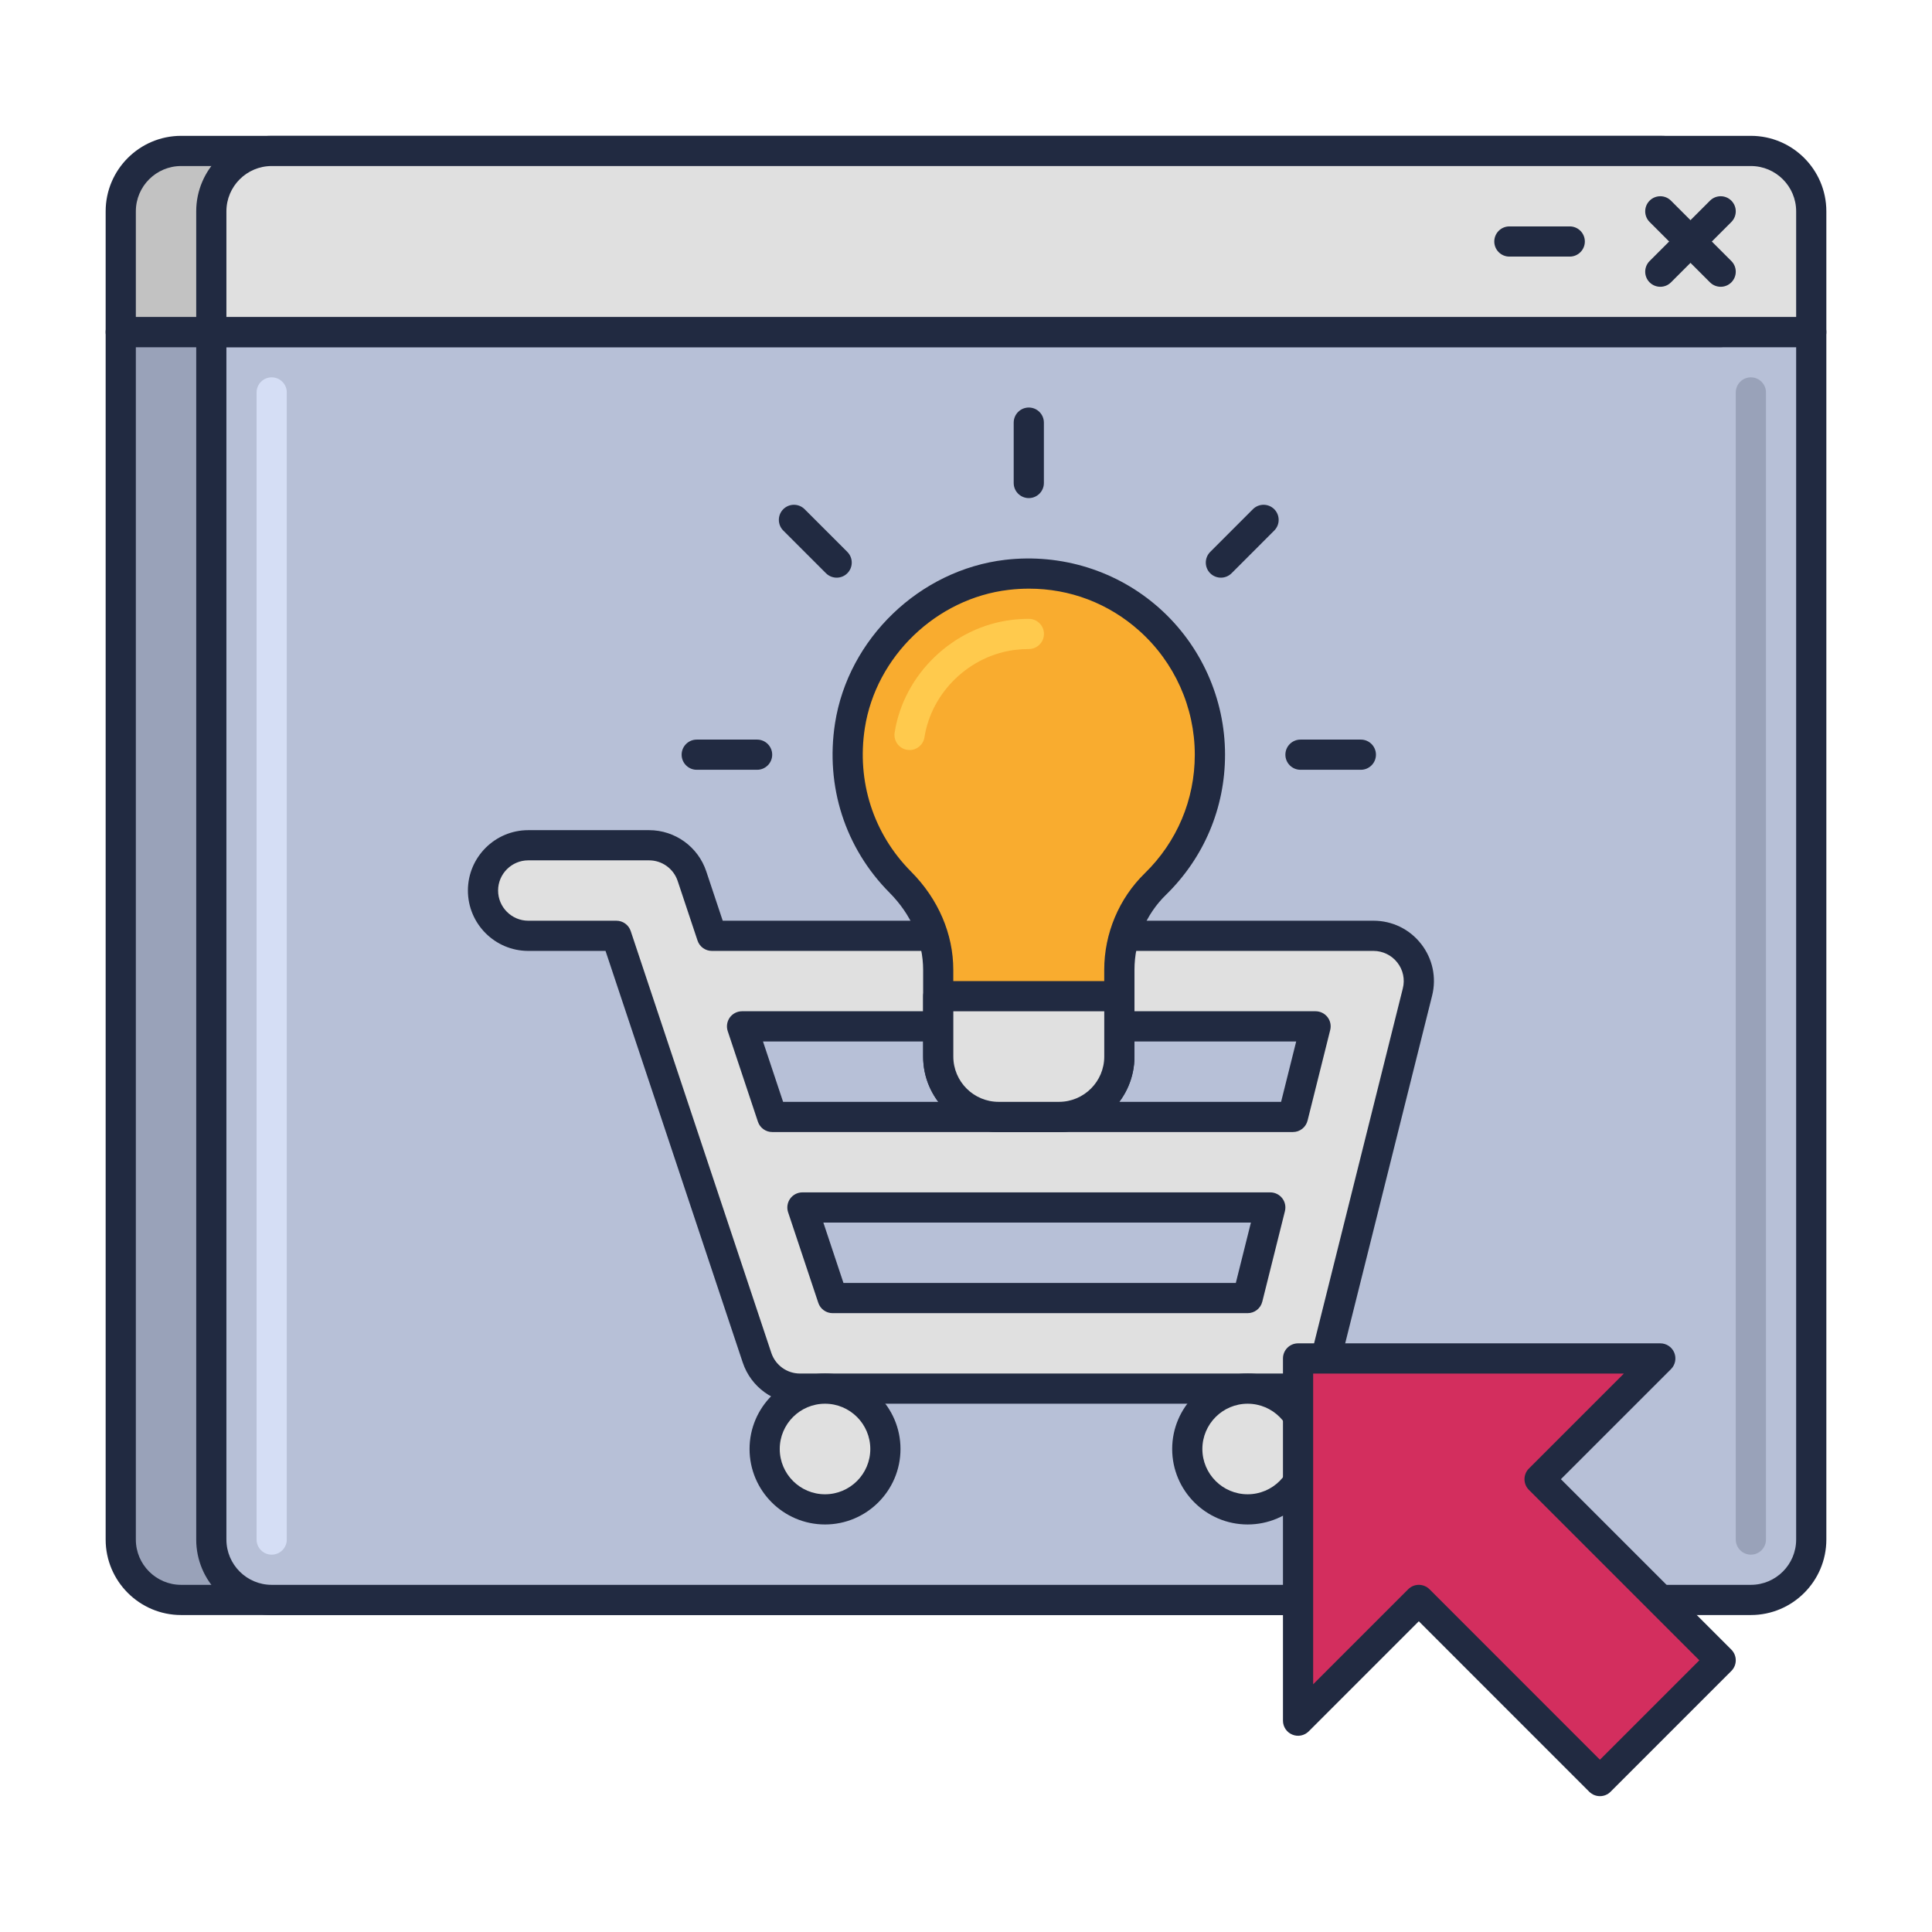
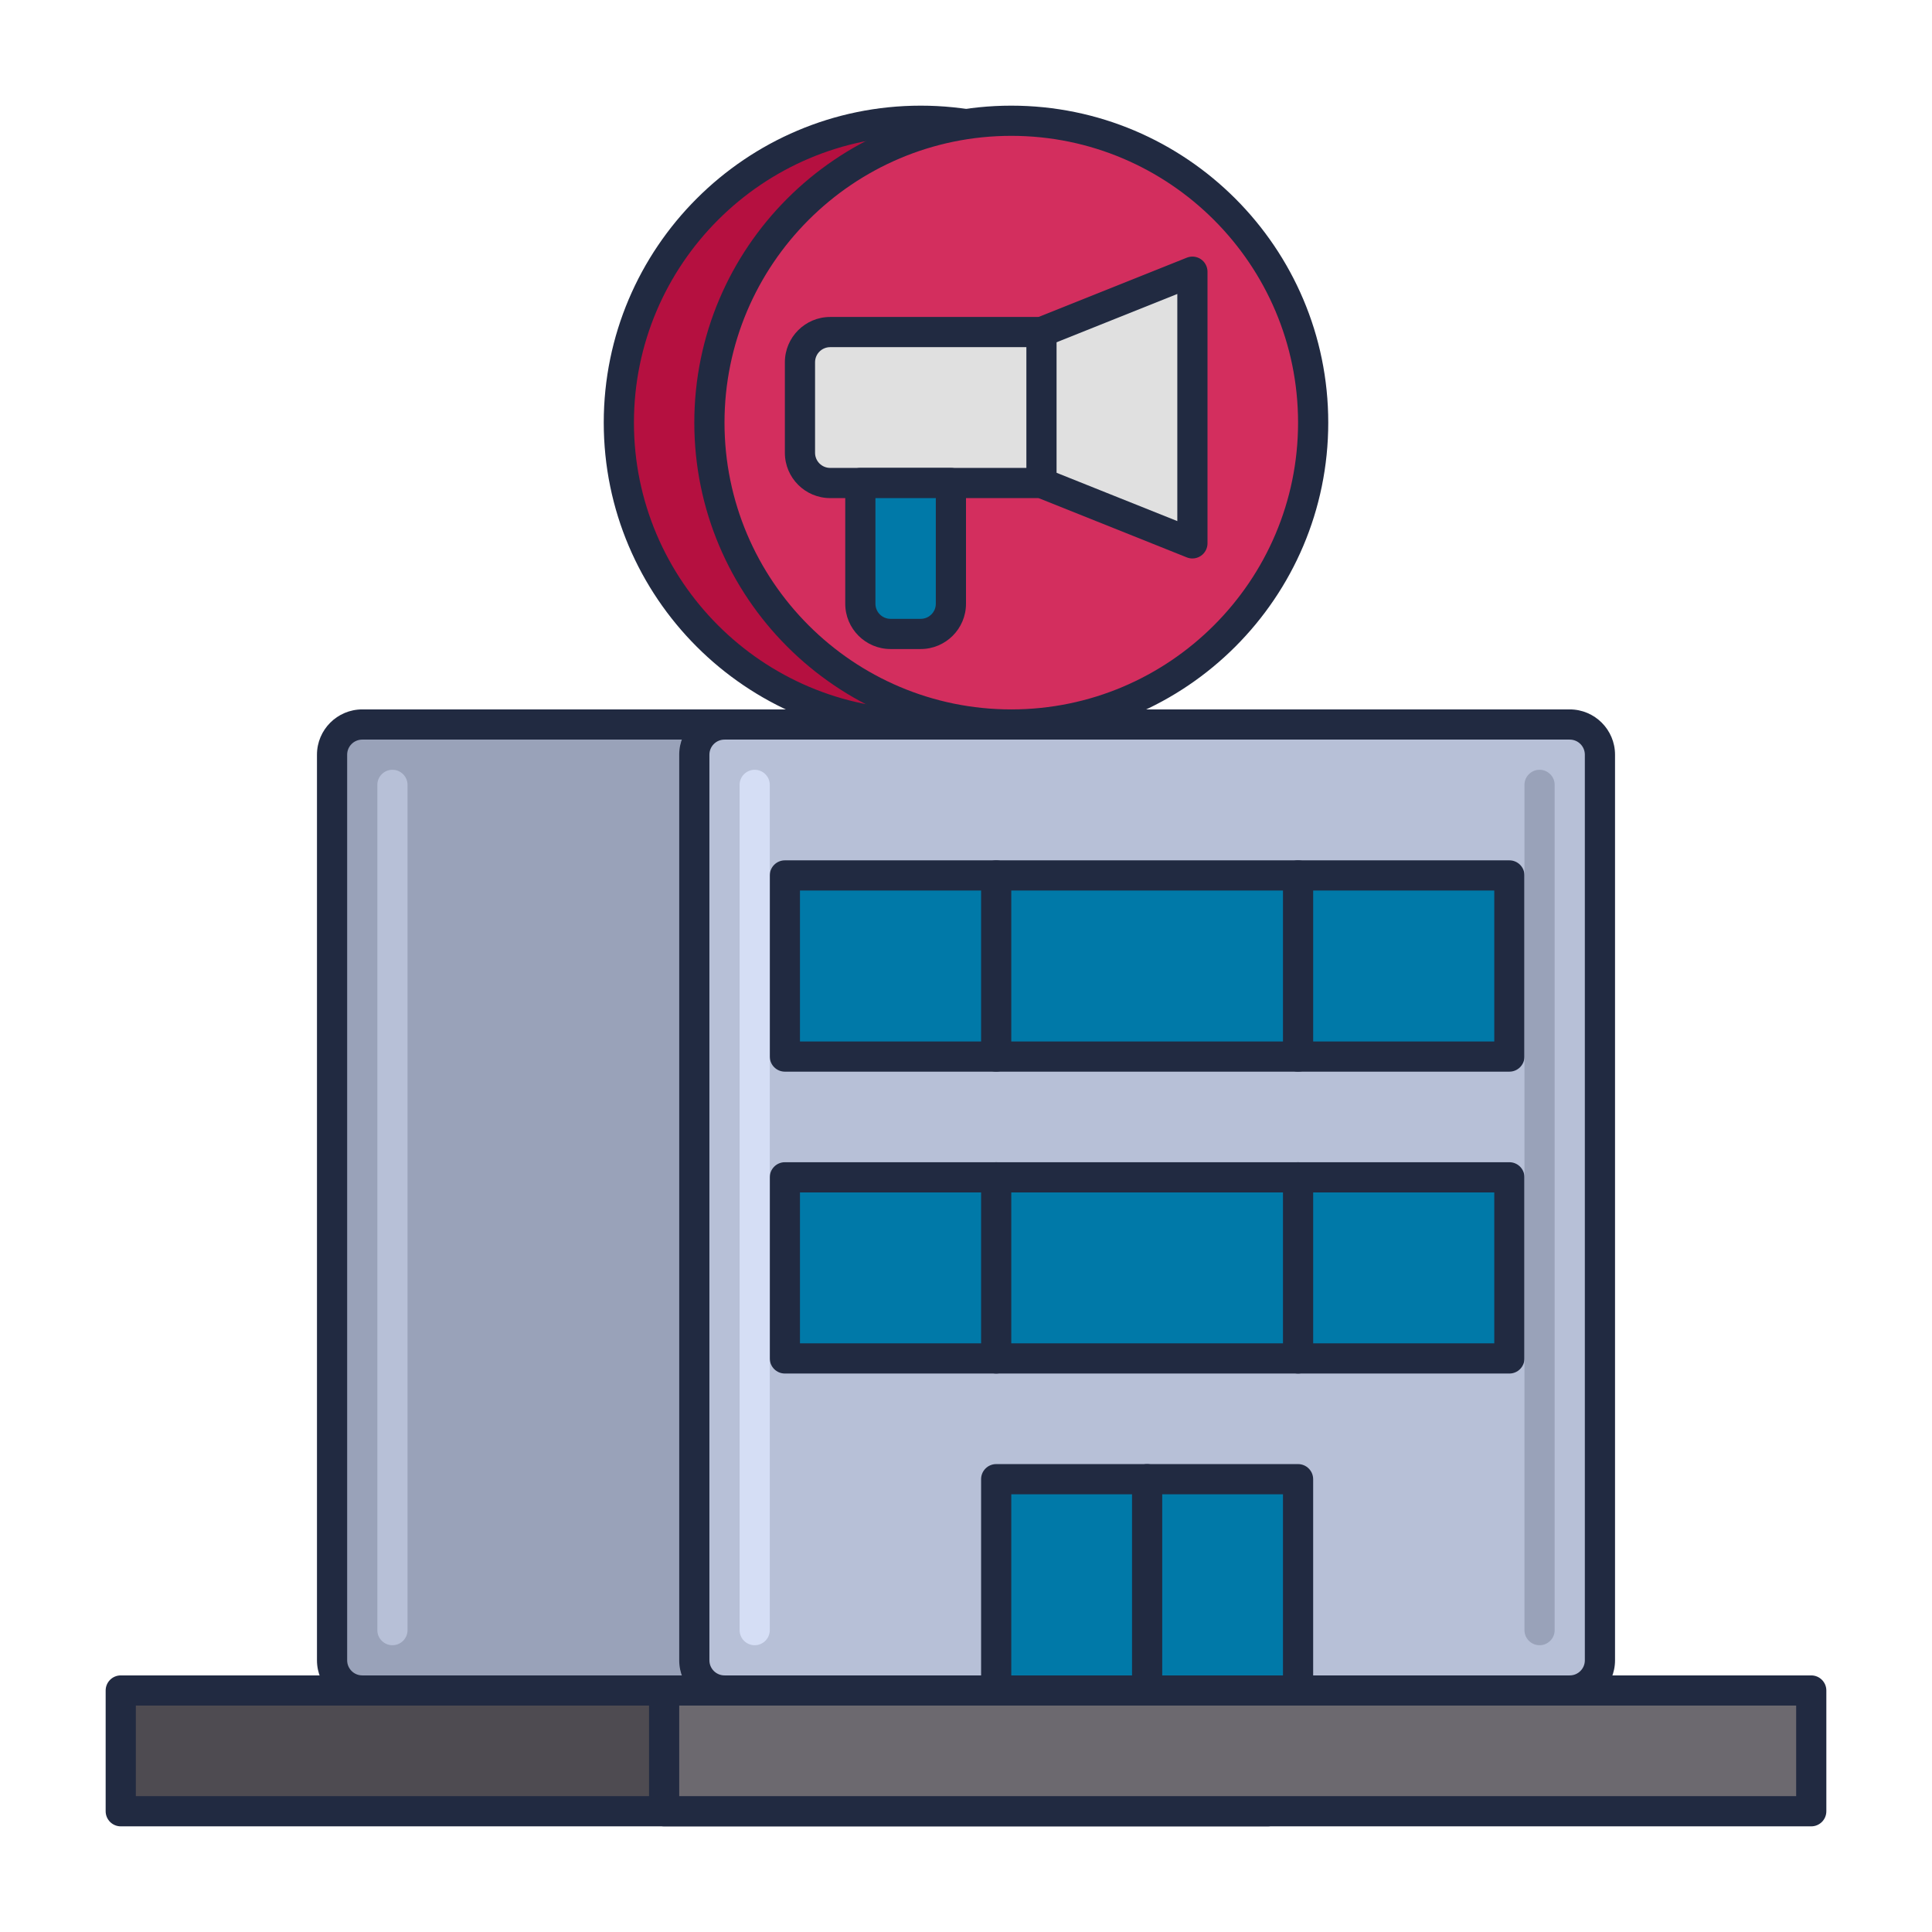
<svg xmlns="http://www.w3.org/2000/svg" version="1.1" id="Icon_Set" x="0px" y="0px" viewBox="0 0 64 64" style="enable-background:new 0 0 64 64;" xml:space="preserve">
  <style type="text/css">
	.st0{fill:#C2C2C2;}
	.st1{fill:#212A41;}
	.st2{fill:#E0E0E0;}
	.st3{fill:#FEFEFE;}
	.st4{fill:#005B8A;}
	.st5{fill:#0079A8;}
	.st6{fill:#E0C8A4;}
	.st7{fill:#FEE6C2;}
	.st8{fill:#DB8E11;}
	.st9{fill:#F9AC2F;}
	.st10{fill:#FFCA4D;}
	.st11{fill:#D32E5E;}
	.st12{fill:#B51040;}
	.st13{fill:#6C696F;}
	.st14{fill:#F14C7C;}
	.st15{fill:#4E4B51;}
	.st16{fill:#E8D2A8;}
	.st17{fill:#C2AA86;}
	.st18{fill:#8A878D;}
	.st19{fill:#99A2B9;}
	.st20{fill:#B7C0D7;}
	.st21{fill:#D5DEF5;}
	.st22{fill:#302D33;}
	.st23{fill:#BED38E;}
	.st24{fill:#1E97C6;}
	.st25{fill:#A0B570;}
	.st26{fill:#DCF1AC;}
	.st27{fill:#A4A4A4;}
	.st28{fill:#7B849B;}
	.st29{fill:#BD7000;}
</style>
  <g>
    <g>
-       <path class="st19" d="M4,51V11h53v40c0,1.105-0.895,2-2,2H6C4.895,53,4,52.105,4,51z" />
-       <path class="st1" d="M55,53.5H6c-1.378,0-2.5-1.122-2.5-2.5V11c0-0.276,0.224-0.5,0.5-0.5h53c0.276,0,0.5,0.224,0.5,0.5v40    C57.5,52.378,56.379,53.5,55,53.5z M4.5,11.5V51c0,0.827,0.673,1.5,1.5,1.5h49c0.827,0,1.5-0.673,1.5-1.5V11.5H4.5z" />
+       <path class="st19" d="M38,56H12c-0.552,0-1-0.448-1-1V25c0-0.552,0.448-1,1-1h28c0.552,0,1,0.448,1,1v30    C41,55.552,38.552,56,38,56z" />
+       <path class="st1" d="M38,56.5H12c-0.827,0-1.5-0.673-1.5-1.5V25c0-0.827,0.673-1.5,1.5-1.5h28c0.827,0,1.5,0.673,1.5,1.5v30    C41.5,56.246,38.035,56.5,38,56.5z M12,24.5c-0.276,0-0.5,0.224-0.5,0.5v30c0,0.276,0.224,0.5,0.5,0.5h26    c0.547,0,2.125-0.352,2.5-0.619V25c0-0.276-0.224-0.5-0.5-0.5H12z" />
    </g>
    <g>
-       <path class="st20" d="M7,51V11h53v40c0,1.105-0.895,2-2,2H9C7.895,53,7,52.105,7,51z" />
-       <path class="st1" d="M58,53.5H9c-1.378,0-2.5-1.122-2.5-2.5V11c0-0.276,0.224-0.5,0.5-0.5h53c0.276,0,0.5,0.224,0.5,0.5v40    C60.5,52.378,59.379,53.5,58,53.5z M7.5,11.5V51c0,0.827,0.673,1.5,1.5,1.5h49c0.827,0,1.5-0.673,1.5-1.5V11.5H7.5z" />
+       <path class="st20" d="M52,56H24c-0.552,0-1-0.448-1-1V25c0-0.552,0.448-1,1-1h28c0.552,0,1,0.448,1,1v30    C53,55.552,52.552,56,52,56z" />
+       <path class="st1" d="M52,56.5H24c-0.827,0-1.5-0.673-1.5-1.5V25c0-0.827,0.673-1.5,1.5-1.5h28c0.827,0,1.5,0.673,1.5,1.5v30    C53.5,55.827,52.827,56.5,52,56.5z M24,24.5c-0.276,0-0.5,0.224-0.5,0.5v30c0,0.276,0.224,0.5,0.5,0.5h28    c0.276,0,0.5-0.224,0.5-0.5V25c0-0.276-0.224-0.5-0.5-0.5H24z" />
    </g>
    <g>
-       <path class="st0" d="M55,5H6C4.895,5,4,5.895,4,7v4h53V7C57,5.895,56.105,5,55,5z" />
-       <path class="st1" d="M57,11.5H4c-0.276,0-0.5-0.224-0.5-0.5V7c0-1.378,1.122-2.5,2.5-2.5h49c1.379,0,2.5,1.122,2.5,2.5v4    C57.5,11.276,57.276,11.5,57,11.5z M4.5,10.5h52V7c0-0.827-0.673-1.5-1.5-1.5H6C5.173,5.5,4.5,6.173,4.5,7V10.5z" />
+       <rect x="26" y="29" class="st5" width="24" height="6" />
+       <path class="st1" d="M50,35.5H26c-0.276,0-0.5-0.224-0.5-0.5v-6c0-0.276,0.224-0.5,0.5-0.5h24c0.276,0,0.5,0.224,0.5,0.5v6    C50.5,35.276,50.276,35.5,50,35.5z M26.5,34.5h23v-5h-23V34.5z" />
    </g>
    <g>
-       <path class="st19" d="M58,51.5c-0.276,0-0.5-0.224-0.5-0.5V13c0-0.276,0.224-0.5,0.5-0.5s0.5,0.224,0.5,0.5v38    C58.5,51.276,58.276,51.5,58,51.5z" />
+       <rect x="26" y="39" class="st5" width="24" height="6" />
+       <path class="st1" d="M50,45.5H26c-0.276,0-0.5-0.224-0.5-0.5v-6c0-0.276,0.224-0.5,0.5-0.5h24c0.276,0,0.5,0.224,0.5,0.5v6    C50.5,45.276,50.276,45.5,50,45.5z M26.5,44.5h23v-5h-23V44.5z" />
    </g>
    <g>
-       <path class="st21" d="M9,51.5c-0.276,0-0.5-0.224-0.5-0.5V13c0-0.276,0.224-0.5,0.5-0.5s0.5,0.224,0.5,0.5v38    C9.5,51.276,9.276,51.5,9,51.5z" />
+       <path class="st1" d="M33,35.5c-0.276,0-0.5-0.224-0.5-0.5v-6c0-0.276,0.224-0.5,0.5-0.5s0.5,0.224,0.5,0.5v6    C33.5,35.276,33.276,35.5,33,35.5z" />
    </g>
    <g>
-       <path class="st2" d="M58,5H9C7.895,5,7,5.895,7,7v4h53V7C60,5.895,59.105,5,58,5z" />
-       <path class="st1" d="M60,11.5H7c-0.276,0-0.5-0.224-0.5-0.5V7c0-1.378,1.122-2.5,2.5-2.5h49c1.379,0,2.5,1.122,2.5,2.5v4    C60.5,11.276,60.276,11.5,60,11.5z M7.5,10.5h52V7c0-0.827-0.673-1.5-1.5-1.5H9C8.173,5.5,7.5,6.173,7.5,7V10.5z" />
+       <path class="st1" d="M33,45.5c-0.276,0-0.5-0.224-0.5-0.5v-6c0-0.276,0.224-0.5,0.5-0.5s0.5,0.224,0.5,0.5v6    C33.5,45.276,33.276,45.5,33,45.5z" />
    </g>
    <g>
-       <path class="st1" d="M52,8.5h-2c-0.276,0-0.5-0.224-0.5-0.5s0.224-0.5,0.5-0.5h2c0.276,0,0.5,0.224,0.5,0.5S52.276,8.5,52,8.5z" />
+       <path class="st1" d="M43,35.5c-0.276,0-0.5-0.224-0.5-0.5v-6c0-0.276,0.224-0.5,0.5-0.5s0.5,0.224,0.5,0.5v6    C43.5,35.276,43.276,35.5,43,35.5z" />
    </g>
    <g>
-       <path class="st1" d="M57,9.5c-0.128,0-0.256-0.049-0.354-0.146l-2-2c-0.195-0.195-0.195-0.512,0-0.707s0.512-0.195,0.707,0l2,2    c0.195,0.195,0.195,0.512,0,0.707C57.256,9.451,57.128,9.5,57,9.5z" />
+       <path class="st1" d="M43,45.5c-0.276,0-0.5-0.224-0.5-0.5v-6c0-0.276,0.224-0.5,0.5-0.5s0.5,0.224,0.5,0.5v6    C43.5,45.276,43.276,45.5,43,45.5z" />
    </g>
    <g>
-       <path class="st1" d="M55,9.5c-0.128,0-0.256-0.049-0.354-0.146c-0.195-0.195-0.195-0.512,0-0.707l2-2    c0.195-0.195,0.512-0.195,0.707,0s0.195,0.512,0,0.707l-2,2C55.256,9.451,55.128,9.5,55,9.5z" />
+       <rect x="33" y="49" class="st5" width="10" height="7" />
+       <path class="st1" d="M43,56.5H33c-0.276,0-0.5-0.224-0.5-0.5v-7c0-0.276,0.224-0.5,0.5-0.5h10c0.276,0,0.5,0.224,0.5,0.5v7    C43.5,56.276,43.276,56.5,43,56.5z M33.5,55.5h9v-6h-9V55.5z" />
    </g>
    <g>
-       <path class="st2" d="M46.683,31.577C46.398,31.213,45.962,31,45.5,31H23.581l-0.658-1.974C22.719,28.413,22.146,28,21.5,28h-4    c-0.829,0-1.5,0.671-1.5,1.5s0.671,1.5,1.5,1.5h2.919l0.658,1.974l4,12C25.281,45.587,25.854,46,26.5,46h16    c0.688,0,1.288-0.468,1.455-1.136l3-12C47.067,32.416,46.967,31.941,46.683,31.577z M43.579,34l-0.75,3H25.581l-1-3H43.579z     M27.581,43l-1-3h15.498l-0.75,3H27.581z" />
-       <path class="st1" d="M42.5,46.5h-16c-0.862,0-1.625-0.55-1.897-1.368L20.059,31.5H17.5c-1.103,0-2-0.897-2-2s0.897-2,2-2h4    c0.862,0,1.625,0.55,1.897,1.368l0.544,1.632H45.5c0.62,0,1.195,0.28,1.576,0.769c0.001,0,0.001,0,0.001,0    c0.381,0.489,0.514,1.115,0.363,1.716l-3,12C44.217,45.877,43.419,46.5,42.5,46.5z M17.5,28.5c-0.551,0-1,0.449-1,1s0.449,1,1,1    h2.919c0.215,0,0.406,0.138,0.474,0.342l4.658,13.974c0.137,0.409,0.518,0.684,0.949,0.684h16c0.46,0,0.858-0.312,0.97-0.757l3-12    c0.076-0.301,0.01-0.614-0.182-0.858C46.101,31.644,45.806,31.5,45.5,31.5H23.581c-0.215,0-0.406-0.138-0.474-0.342l-0.658-1.974    C22.312,28.775,21.931,28.5,21.5,28.5H17.5z M41.329,43.5H27.581c-0.215,0-0.406-0.138-0.474-0.342l-1-3    c-0.051-0.152-0.025-0.32,0.068-0.451c0.094-0.13,0.245-0.208,0.406-0.208h15.498c0.154,0,0.3,0.071,0.395,0.192    c0.095,0.121,0.128,0.279,0.091,0.429l-0.75,3C41.759,43.344,41.559,43.5,41.329,43.5z M27.941,42.5h12.997l0.5-2H27.275    L27.941,42.5z M42.829,37.5H25.581c-0.215,0-0.406-0.138-0.474-0.342l-1-3c-0.051-0.152-0.025-0.32,0.068-0.451    c0.094-0.13,0.245-0.208,0.406-0.208h18.998c0.154,0,0.3,0.071,0.395,0.192c0.095,0.121,0.128,0.279,0.091,0.429l-0.75,3    C43.259,37.344,43.059,37.5,42.829,37.5z M25.941,36.5h16.497l0.5-2H25.275L25.941,36.5z" />
+       <path class="st1" d="M38,56.5c-0.276,0-0.5-0.224-0.5-0.5v-7c0-0.276,0.224-0.5,0.5-0.5s0.5,0.224,0.5,0.5v7    C38.5,56.276,38.276,56.5,38,56.5z" />
    </g>
    <g>
-       <circle class="st2" cx="41.33" cy="48" r="2" />
-       <path class="st1" d="M41.33,50.5c-1.379,0-2.5-1.122-2.5-2.5s1.121-2.5,2.5-2.5s2.5,1.122,2.5,2.5S42.709,50.5,41.33,50.5z     M41.33,46.5c-0.827,0-1.5,0.673-1.5,1.5s0.673,1.5,1.5,1.5s1.5-0.673,1.5-1.5S42.157,46.5,41.33,46.5z" />
+       <circle class="st12" cx="30.5" cy="14" r="10" />
+       <path class="st1" d="M30.5,24.5C24.71,24.5,20,19.79,20,14S24.71,3.5,30.5,3.5S41,8.21,41,14S36.29,24.5,30.5,24.5z M30.5,4.5    C25.262,4.5,21,8.762,21,14s4.262,9.5,9.5,9.5S40,19.238,40,14S35.738,4.5,30.5,4.5z" />
    </g>
    <g>
-       <circle class="st2" cx="27.33" cy="48" r="2" />
-       <path class="st1" d="M27.33,50.5c-1.378,0-2.5-1.122-2.5-2.5s1.122-2.5,2.5-2.5s2.5,1.122,2.5,2.5S28.708,50.5,27.33,50.5z     M27.33,46.5c-0.827,0-1.5,0.673-1.5,1.5s0.673,1.5,1.5,1.5s1.5-0.673,1.5-1.5S28.157,46.5,27.33,46.5z" />
+       <circle class="st11" cx="33.5" cy="14" r="10" />
+       <path class="st1" d="M33.5,24.5C27.71,24.5,23,19.79,23,14S27.71,3.5,33.5,3.5S44,8.21,44,14S39.29,24.5,33.5,24.5z M33.5,4.5    C28.262,4.5,24,8.762,24,14s4.262,9.5,9.5,9.5S43,19.238,43,14S38.738,4.5,33.5,4.5z" />
    </g>
    <g>
-       <polygon class="st11" points="43,45 43,57 47,53 53,59 57,55 51,49 55,45   " />
-       <path class="st1" d="M53,59.5c-0.128,0-0.256-0.049-0.354-0.146L47,53.707l-3.646,3.646c-0.144,0.143-0.36,0.187-0.545,0.108    C42.622,57.385,42.5,57.202,42.5,57V45c0-0.276,0.224-0.5,0.5-0.5h12c0.202,0,0.385,0.122,0.462,0.309s0.034,0.402-0.108,0.545    L51.707,49l5.646,5.646c0.195,0.195,0.195,0.512,0,0.707l-4,4C53.256,59.451,53.128,59.5,53,59.5z M47,52.5    c0.128,0,0.256,0.049,0.354,0.146L53,58.293L56.293,55l-5.646-5.646c-0.195-0.195-0.195-0.512,0-0.707l3.146-3.146H43.5v10.293    l3.146-3.146C46.744,52.549,46.872,52.5,47,52.5z" />
+       <path class="st2" d="M34.5,11h-7c-0.552,0-1,0.448-1,1v3c0,0.552,0.448,1,1,1h7l5,2V9L34.5,11z" />
+       <path class="st1" d="M39.5,18.5c-0.063,0-0.126-0.012-0.186-0.036L34.404,16.5H27.5c-0.827,0-1.5-0.673-1.5-1.5v-3    c0-0.827,0.673-1.5,1.5-1.5h6.904l4.911-1.964c0.153-0.062,0.328-0.043,0.466,0.05C39.917,8.679,40,8.834,40,9v9    c0,0.166-0.083,0.321-0.22,0.414C39.696,18.471,39.599,18.5,39.5,18.5z M27.5,11.5c-0.276,0-0.5,0.224-0.5,0.5v3    c0,0.276,0.224,0.5,0.5,0.5h7c0.063,0,0.126,0.012,0.186,0.036L39,17.262V9.738l-4.314,1.726C34.626,11.488,34.563,11.5,34.5,11.5    H27.5z" />
    </g>
    <g>
-       <path class="st9" d="M40.08,25c0-3.553-3.088-6.384-6.726-5.957c-2.621,0.307-4.793,2.388-5.199,4.996    c-0.315,2.025,0.386,3.894,1.669,5.185c0.776,0.78,1.256,1.805,1.256,2.905l0,2.872c0,1.105,0.895,2,2,2h2c1.105,0,2-0.895,2-2    v-2.876c0-1.067,0.426-2.091,1.19-2.836C39.386,28.2,40.08,26.682,40.08,25z" />
-       <path class="st1" d="M35.08,37.5h-2c-1.378,0-2.5-1.122-2.5-2.5v-2.872c0-0.927-0.395-1.833-1.11-2.553    c-1.474-1.482-2.133-3.528-1.809-5.614c0.436-2.806,2.806-5.083,5.635-5.416c1.864-0.218,3.718,0.364,5.103,1.596    c1.387,1.233,2.182,3.004,2.182,4.858c0,1.762-0.696,3.412-1.96,4.646c-0.661,0.644-1.04,1.547-1.04,2.478V35    C37.58,36.378,36.459,37.5,35.08,37.5z M34.088,19.5c-0.224,0-0.448,0.013-0.675,0.04c-2.392,0.281-4.395,2.205-4.764,4.576    c-0.275,1.768,0.282,3.501,1.529,4.755c0.904,0.908,1.401,2.065,1.401,3.258V35c0,0.827,0.673,1.5,1.5,1.5h2    c0.827,0,1.5-0.673,1.5-1.5v-2.876c0-1.199,0.489-2.363,1.342-3.194c1.069-1.044,1.658-2.439,1.658-3.93    c0-1.569-0.673-3.067-1.846-4.111C36.714,19.981,35.438,19.5,34.088,19.5z" />
+       <path class="st5" d="M30.5,21h-1c-0.552,0-1-0.448-1-1v-4h3v4C31.5,20.552,31.052,21,30.5,21z" />
+       <path class="st1" d="M30.5,21.5h-1c-0.827,0-1.5-0.673-1.5-1.5v-4c0-0.276,0.224-0.5,0.5-0.5h3c0.276,0,0.5,0.224,0.5,0.5v4    C32,20.827,31.327,21.5,30.5,21.5z M29,16.5V20c0,0.276,0.224,0.5,0.5,0.5h1c0.276,0,0.5-0.224,0.5-0.5v-3.5H29z" />
    </g>
    <g>
-       <path class="st10" d="M30.131,24.846c-0.025,0-0.051-0.002-0.078-0.006c-0.272-0.042-0.459-0.298-0.417-0.571    c0.301-1.935,1.938-3.506,3.892-3.736c0.186-0.022,0.37-0.033,0.554-0.033c0.276,0,0.5,0.224,0.5,0.5s-0.224,0.5-0.5,0.5    c-0.145,0-0.29,0.009-0.437,0.026c-1.517,0.178-2.787,1.396-3.021,2.897C30.586,24.669,30.374,24.846,30.131,24.846z" />
+       <path class="st1" d="M34.5,16.5c-0.276,0-0.5-0.224-0.5-0.5v-5c0-0.276,0.224-0.5,0.5-0.5S35,10.724,35,11v5    C35,16.276,34.776,16.5,34.5,16.5z" />
    </g>
    <g>
-       <path class="st2" d="M37.08,33h-6v2c0,1.105,0.895,2,2,2h2c1.105,0,2-0.895,2-2V33z" />
-       <path class="st1" d="M35.08,37.5h-2c-1.378,0-2.5-1.122-2.5-2.5v-2c0-0.276,0.224-0.5,0.5-0.5h6c0.276,0,0.5,0.224,0.5,0.5v2    C37.58,36.378,36.459,37.5,35.08,37.5z M31.58,33.5V35c0,0.827,0.673,1.5,1.5,1.5h2c0.827,0,1.5-0.673,1.5-1.5v-1.5H31.58z" />
+       <rect x="4" y="56" transform="matrix(-1 -1.224647e-16 1.224647e-16 -1 46 116)" class="st15" width="38" height="4" />
+       <path class="st1" d="M42,60.5H4c-0.276,0-0.5-0.224-0.5-0.5v-4c0-0.276,0.224-0.5,0.5-0.5h38c0.276,0,0.5,0.224,0.5,0.5v4    C42.5,60.276,42.276,60.5,42,60.5z M4.5,59.5h37v-3h-37V59.5z" />
    </g>
    <g>
-       <path class="st1" d="M34.08,16.5c-0.276,0-0.5-0.224-0.5-0.5v-2c0-0.276,0.224-0.5,0.5-0.5s0.5,0.224,0.5,0.5v2    C34.58,16.276,34.356,16.5,34.08,16.5z" />
+       <rect x="22" y="56" transform="matrix(-1 -1.224647e-16 1.224647e-16 -1 82 116)" class="st13" width="38" height="4" />
+       <path class="st1" d="M60,60.5H22c-0.276,0-0.5-0.224-0.5-0.5v-4c0-0.276,0.224-0.5,0.5-0.5h38c0.276,0,0.5,0.224,0.5,0.5v4    C60.5,60.276,60.276,60.5,60,60.5z M22.5,59.5h37v-3h-37V59.5z" />
    </g>
    <g>
-       <path class="st1" d="M45.08,25.5h-2c-0.276,0-0.5-0.224-0.5-0.5s0.224-0.5,0.5-0.5h2c0.276,0,0.5,0.224,0.5,0.5    S45.356,25.5,45.08,25.5z" />
+       <path class="st19" d="M51,54.5c-0.276,0-0.5-0.224-0.5-0.5V26c0-0.276,0.224-0.5,0.5-0.5s0.5,0.224,0.5,0.5v28    C51.5,54.276,51.276,54.5,51,54.5z" />
    </g>
    <g>
-       <path class="st1" d="M25.08,25.5h-2c-0.276,0-0.5-0.224-0.5-0.5s0.224-0.5,0.5-0.5h2c0.276,0,0.5,0.224,0.5,0.5    S25.356,25.5,25.08,25.5z" />
+       <path class="st21" d="M25,54.5c-0.276,0-0.5-0.224-0.5-0.5V26c0-0.276,0.224-0.5,0.5-0.5s0.5,0.224,0.5,0.5v28    C25.5,54.276,25.276,54.5,25,54.5z" />
    </g>
    <g>
-       <path class="st1" d="M27.716,19.136c-0.128,0-0.256-0.049-0.354-0.146l-1.415-1.415c-0.195-0.195-0.195-0.512,0-0.707    s0.512-0.195,0.707,0l1.415,1.415c0.195,0.195,0.195,0.512,0,0.707C27.972,19.087,27.844,19.136,27.716,19.136z" />
-     </g>
-     <g>
-       <path class="st1" d="M40.444,19.136c-0.128,0-0.256-0.049-0.354-0.146c-0.195-0.195-0.195-0.512,0-0.707l1.414-1.415    c0.195-0.195,0.512-0.195,0.707,0s0.195,0.512,0,0.707l-1.414,1.415C40.7,19.087,40.572,19.136,40.444,19.136z" />
+       <path class="st20" d="M13,54.5c-0.276,0-0.5-0.224-0.5-0.5V26c0-0.276,0.224-0.5,0.5-0.5s0.5,0.224,0.5,0.5v28    C13.5,54.276,13.276,54.5,13,54.5z" />
    </g>
  </g>
</svg>
